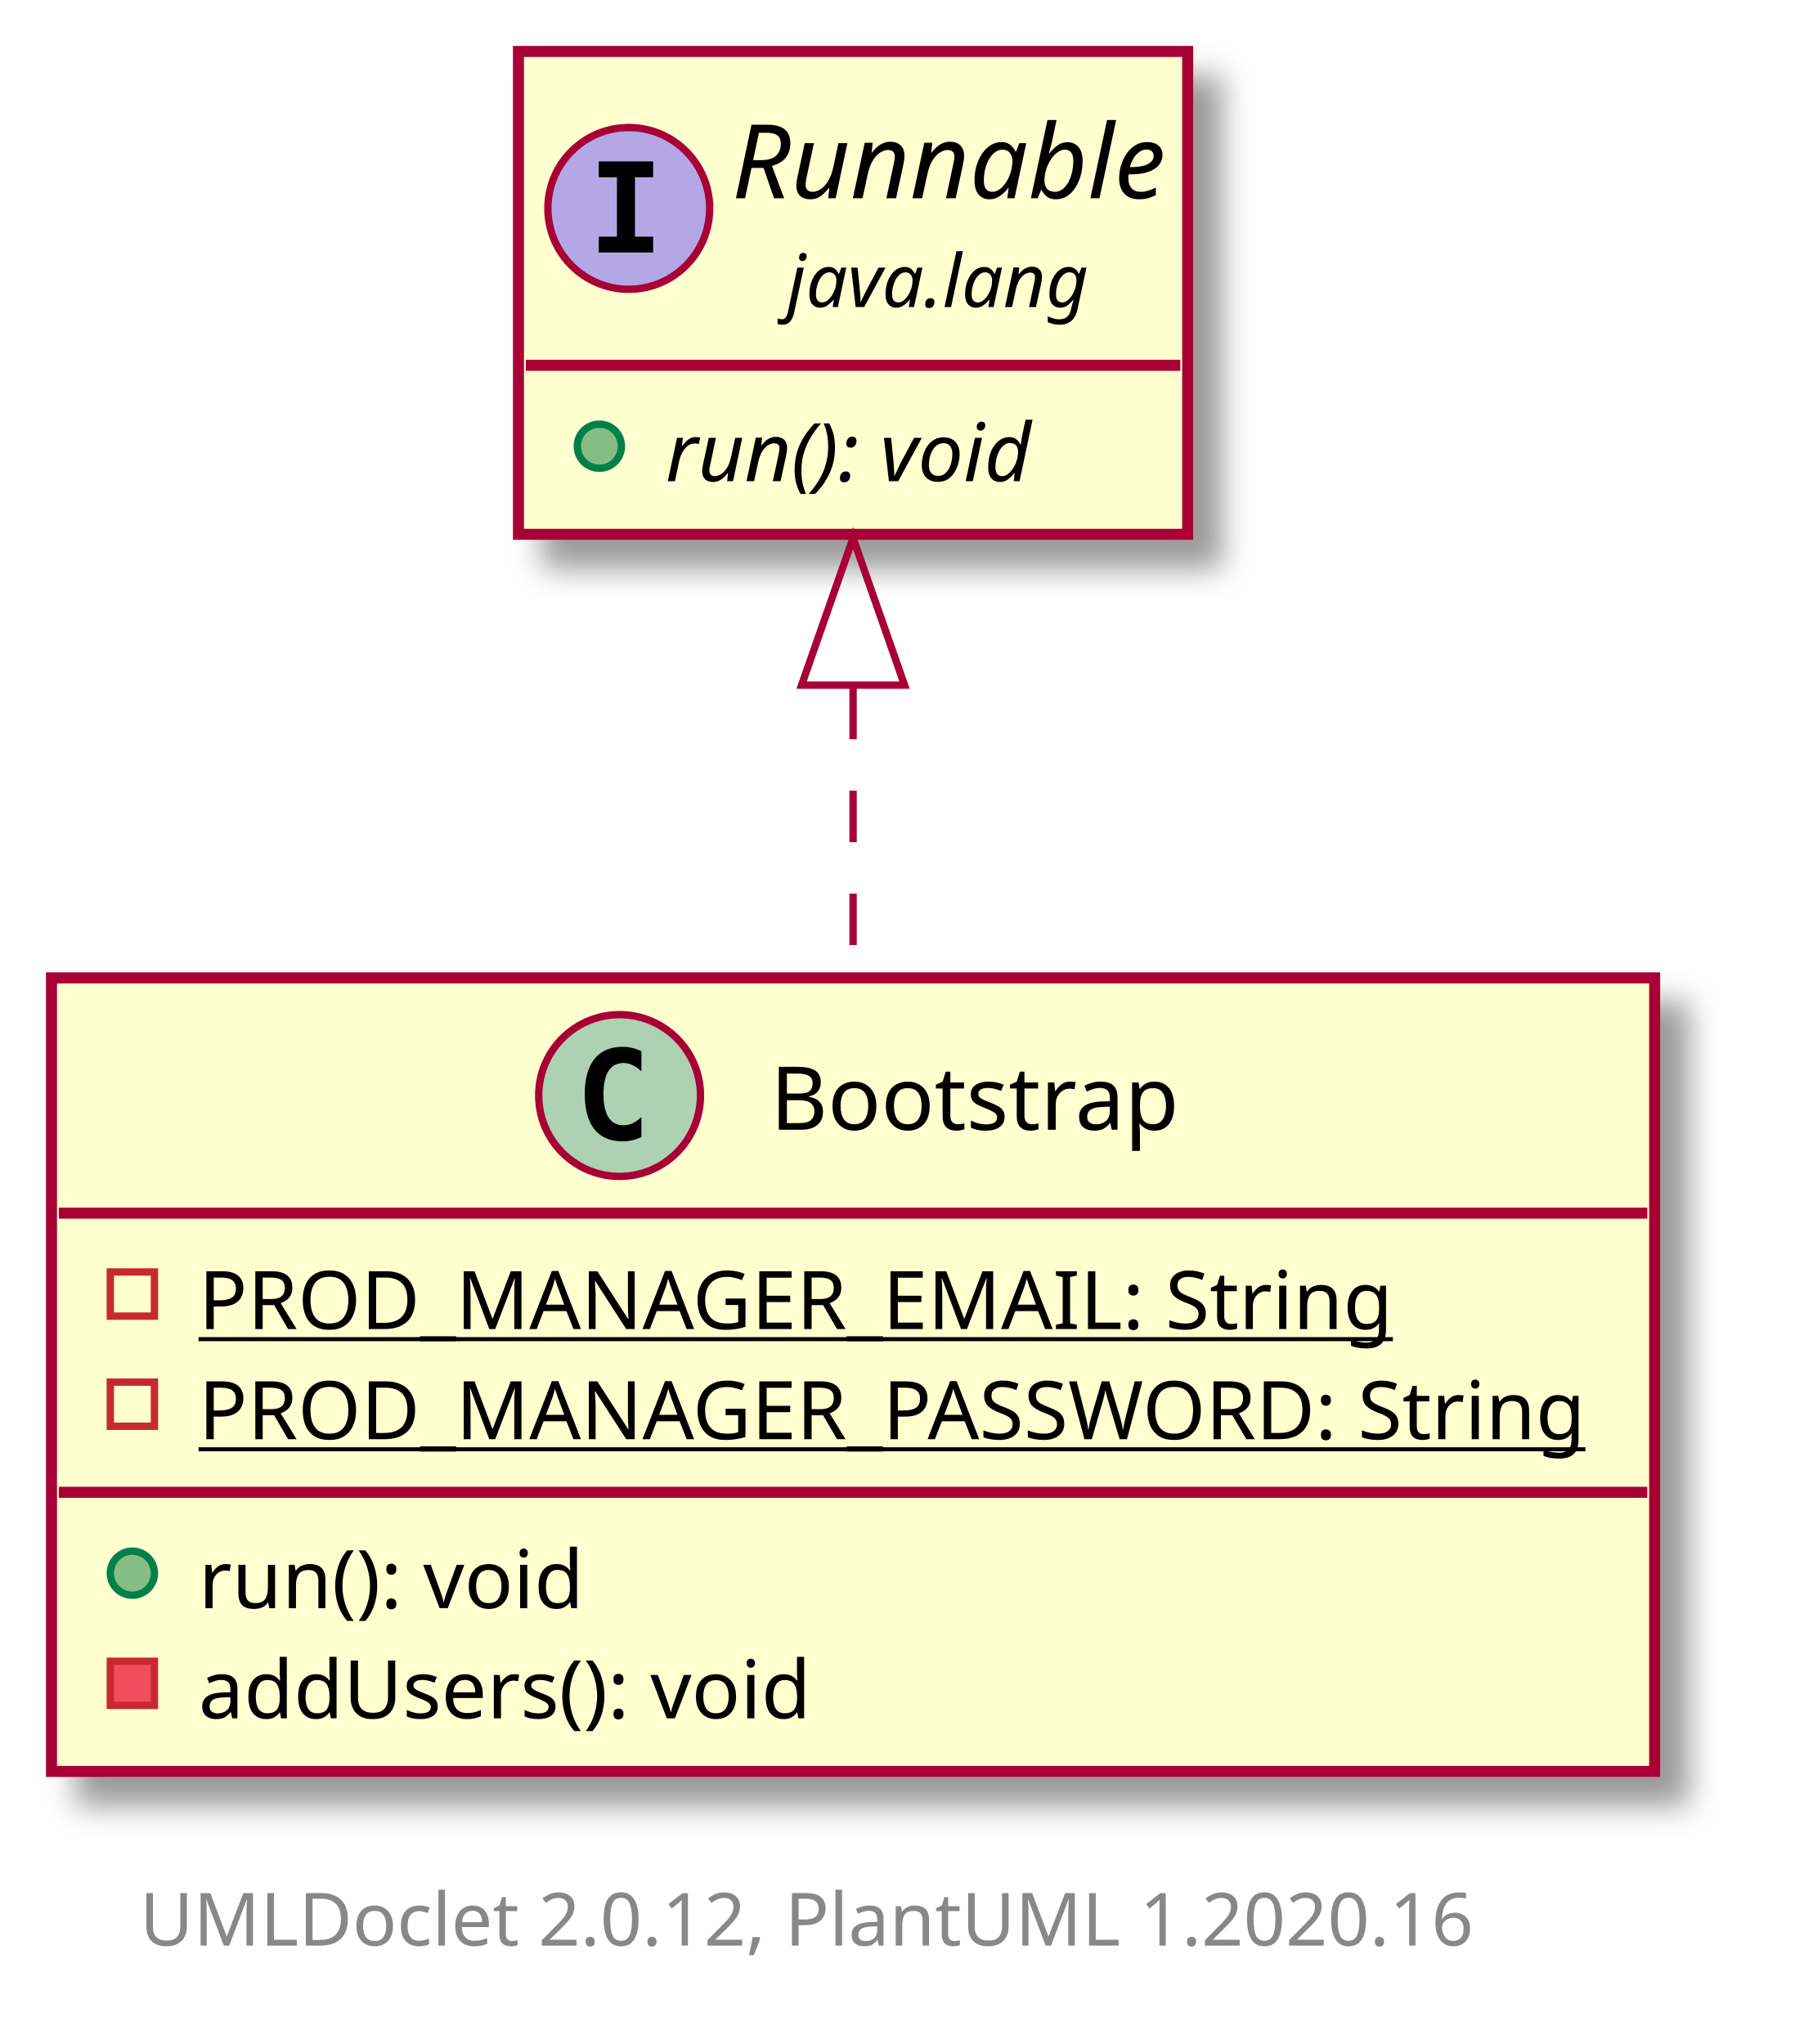
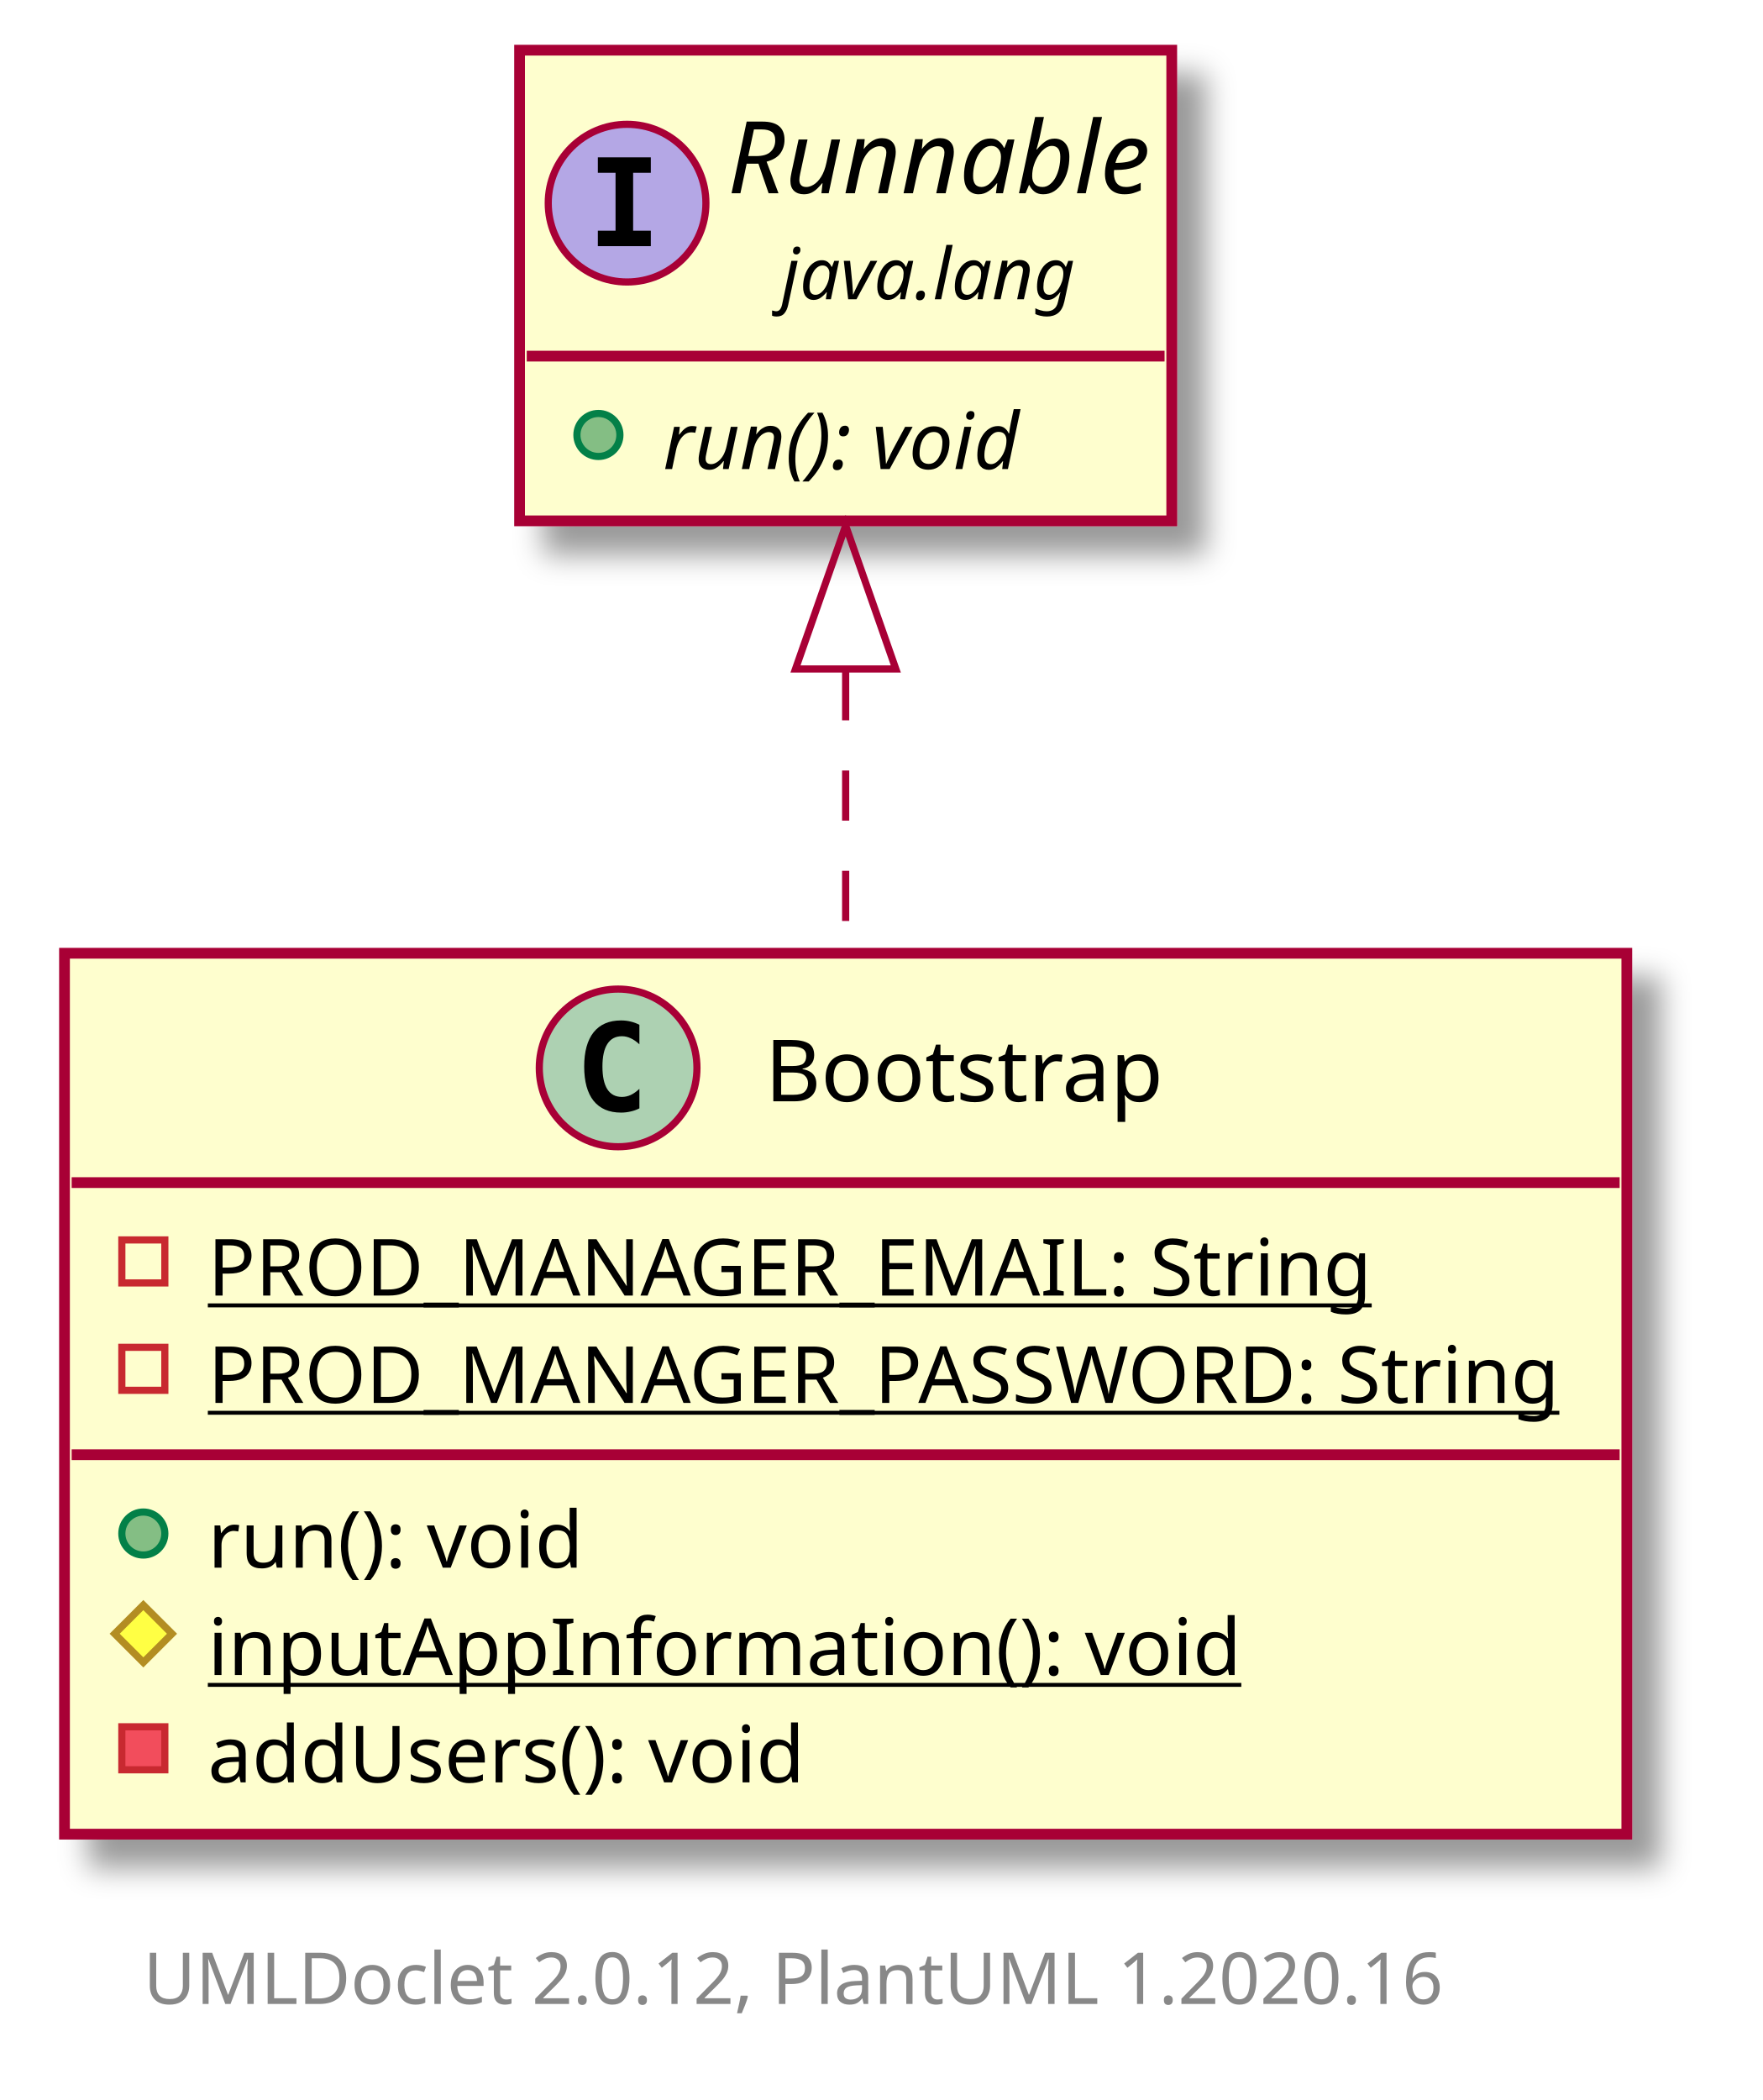
- <svg xmlns="http://www.w3.org/2000/svg" xmlns:xlink="http://www.w3.org/1999/xlink" contentScriptType="application/ecmascript" contentStyleType="text/css" height="278px" preserveAspectRatio="none" style="width:244px;height:278px;" version="1.1" viewBox="0 0 244 278" width="244px" zoomAndPan="magnify">
+ <svg xmlns="http://www.w3.org/2000/svg" xmlns:xlink="http://www.w3.org/1999/xlink" contentScriptType="application/ecmascript" contentStyleType="text/css" height="293px" preserveAspectRatio="none" style="width:246px;height:293px;" version="1.1" viewBox="0 0 246 293" width="246px" zoomAndPan="magnify">
  <defs>
-     <filter height="300%" id="f11keght2wbs83" width="300%" x="-1" y="-1">
+     <filter height="300%" id="fiu23lhjymbl3" width="300%" x="-1" y="-1">
      <feGaussianBlur result="blurOut" stdDeviation="2.0" />
      <feColorMatrix in="blurOut" result="blurOut2" type="matrix" values="0 0 0 0 0 0 0 0 0 0 0 0 0 0 0 0 0 0 .4 0" />
      <feOffset dx="4.0" dy="4.0" in="blurOut2" result="blurOut3" />
      <feBlend in="SourceGraphic" in2="blurOut3" mode="normal" />
    </filter>
  </defs>
  <g>
    <a href="Bootstrap.html" target="_top" title="Bootstrap.html" xlink:actuate="onRequest" xlink:href="Bootstrap.html" xlink:show="new" xlink:title="Bootstrap.html" xlink:type="simple">
-       <rect codeLine="5" fill="#FEFECE" filter="url(#f11keght2wbs83)" height="107.928" id="Bootstrap" style="stroke: #A80036; stroke-width: 1.5;" width="218" x="7" y="133" />
-       <ellipse cx="84.25" cy="149" fill="#ADD1B2" rx="11" ry="11" style="stroke: #A80036; stroke-width: 1.0;" />
-       <path d="M87.219,154.641 Q86.641,154.938 86,155.078 Q85.359,155.234 84.656,155.234 Q82.156,155.234 80.828,153.594 Q79.516,151.938 79.516,148.812 Q79.516,145.688 80.828,144.031 Q82.156,142.375 84.656,142.375 Q85.359,142.375 86,142.531 Q86.656,142.688 87.219,142.984 L87.219,145.703 Q86.594,145.125 86,144.859 Q85.406,144.578 84.781,144.578 Q83.438,144.578 82.75,145.656 Q82.062,146.719 82.062,148.812 Q82.062,150.906 82.75,151.984 Q83.438,153.047 84.781,153.047 Q85.406,153.047 86,152.781 Q86.594,152.5 87.219,151.922 L87.219,154.641 Z " />
-       <text fill="#000000" font-family="sans-serif" font-size="12" lengthAdjust="spacingAndGlyphs" textLength="55" x="104.75" y="153.656">Bootstrap</text>
-       <line style="stroke: #A80036; stroke-width: 1.5;" x1="8" x2="224" y1="165" y2="165" />
-       <rect fill="none" height="6" style="stroke: #C82930; stroke-width: 1.0;" width="6" x="15" y="173" />
-       <text fill="#000000" font-family="sans-serif" font-size="11" lengthAdjust="spacingAndGlyphs" text-decoration="underline" textLength="165" x="27" y="180.759">PROD_MANAGER_EMAIL: String</text>
-       <rect fill="none" height="6" style="stroke: #C82930; stroke-width: 1.0;" width="6" x="15" y="187.982" />
-       <text fill="#000000" font-family="sans-serif" font-size="11" lengthAdjust="spacingAndGlyphs" text-decoration="underline" textLength="192" x="27" y="195.741">PROD_MANAGER_PASSWORD: String</text>
-       <line style="stroke: #A80036; stroke-width: 1.5;" x1="8" x2="224" y1="202.964" y2="202.964" />
-       <ellipse cx="18" cy="213.964" fill="#84BE84" rx="3" ry="3" style="stroke: #038048; stroke-width: 1.0;" />
-       <text fill="#000000" font-family="sans-serif" font-size="11" lengthAdjust="spacingAndGlyphs" textLength="54" x="27" y="218.723">run(): void</text>
-       <rect fill="#F24D5C" height="6" style="stroke: #C82930; stroke-width: 1.0;" width="6" x="15" y="225.946" />
-       <text fill="#000000" font-family="sans-serif" font-size="11" lengthAdjust="spacingAndGlyphs" textLength="84" x="27" y="233.705">addUsers(): void</text>
+       <rect codeLine="5" fill="#FEFECE" filter="url(#fiu23lhjymbl3)" height="122.909" id="Bootstrap" style="stroke: #A80036; stroke-width: 1.5;" width="218" x="9" y="133" />
+       <ellipse cx="86.25" cy="149" fill="#ADD1B2" rx="11" ry="11" style="stroke: #A80036; stroke-width: 1.0;" />
+       <path d="M89.219,154.641 Q88.641,154.938 88,155.078 Q87.359,155.234 86.656,155.234 Q84.156,155.234 82.828,153.594 Q81.516,151.938 81.516,148.812 Q81.516,145.688 82.828,144.031 Q84.156,142.375 86.656,142.375 Q87.359,142.375 88,142.531 Q88.656,142.688 89.219,142.984 L89.219,145.703 Q88.594,145.125 88,144.859 Q87.406,144.578 86.781,144.578 Q85.438,144.578 84.75,145.656 Q84.062,146.719 84.062,148.812 Q84.062,150.906 84.75,151.984 Q85.438,153.047 86.781,153.047 Q87.406,153.047 88,152.781 Q88.594,152.5 89.219,151.922 L89.219,154.641 Z " />
+       <text fill="#000000" font-family="sans-serif" font-size="12" lengthAdjust="spacingAndGlyphs" textLength="55" x="106.75" y="153.656">Bootstrap</text>
+       <line style="stroke: #A80036; stroke-width: 1.5;" x1="10" x2="226" y1="165" y2="165" />
+       <rect fill="none" height="6" style="stroke: #C82930; stroke-width: 1.0;" width="6" x="17" y="173" />
+       <text fill="#000000" font-family="sans-serif" font-size="11" lengthAdjust="spacingAndGlyphs" text-decoration="underline" textLength="165" x="29" y="180.759">PROD_MANAGER_EMAIL: String</text>
+       <rect fill="none" height="6" style="stroke: #C82930; stroke-width: 1.0;" width="6" x="17" y="187.982" />
+       <text fill="#000000" font-family="sans-serif" font-size="11" lengthAdjust="spacingAndGlyphs" text-decoration="underline" textLength="192" x="29" y="195.741">PROD_MANAGER_PASSWORD: String</text>
+       <line style="stroke: #A80036; stroke-width: 1.5;" x1="10" x2="226" y1="202.964" y2="202.964" />
+       <ellipse cx="20" cy="213.964" fill="#84BE84" rx="3" ry="3" style="stroke: #038048; stroke-width: 1.0;" />
+       <text fill="#000000" font-family="sans-serif" font-size="11" lengthAdjust="spacingAndGlyphs" textLength="54" x="29" y="218.723">run(): void</text>
+       <polygon fill="#FFFF44" points="20,223.946,24,227.946,20,231.946,16,227.946" style="stroke: #B38D22; stroke-width: 1.0;" />
+       <text fill="#000000" font-family="sans-serif" font-size="11" lengthAdjust="spacingAndGlyphs" text-decoration="underline" textLength="148" x="29" y="233.705">inputAppInformation(): void</text>
+       <rect fill="#F24D5C" height="6" style="stroke: #C82930; stroke-width: 1.0;" width="6" x="17" y="240.928" />
+       <text fill="#000000" font-family="sans-serif" font-size="11" lengthAdjust="spacingAndGlyphs" textLength="84" x="29" y="248.686">addUsers(): void</text>
    </a>
-     <rect codeLine="12" fill="#FEFECE" filter="url(#f11keght2wbs83)" height="65.67" id="java.lang.Runnable" style="stroke: #A80036; stroke-width: 1.5;" width="91" x="70.5" y="7" />
-     <ellipse cx="85.5" cy="28.344" fill="#B4A7E5" rx="11" ry="11" style="stroke: #A80036; stroke-width: 1.0;" />
-     <path d="M81.422,24.11 L81.422,21.953 L88.812,21.953 L88.812,24.11 L86.344,24.11 L86.344,32.188 L88.812,32.188 L88.812,34.344 L81.422,34.344 L81.422,32.188 L83.891,32.188 L83.891,24.11 L81.422,24.11 Z " />
-     <text fill="#000000" font-family="sans-serif" font-size="14" font-style="italic" lengthAdjust="spacingAndGlyphs" textLength="59" x="99.5" y="26.966">Runnable</text>
-     <text fill="#000000" font-family="sans-serif" font-size="10" font-style="italic" lengthAdjust="spacingAndGlyphs" textLength="44" x="107" y="41.758">java.lang</text>
-     <line style="stroke: #A80036; stroke-width: 1.5;" x1="71.5" x2="160.5" y1="49.688" y2="49.688" />
-     <ellipse cx="81.5" cy="60.688" fill="#84BE84" rx="3" ry="3" style="stroke: #038048; stroke-width: 1.0;" />
-     <text fill="#000000" font-family="sans-serif" font-size="11" font-style="italic" lengthAdjust="spacingAndGlyphs" textLength="48" x="90.5" y="65.447">run(): void</text>
-     <path codeLine="16" d="M116,93.54 C116,106.33 116,120.02 116,132.84 " fill="none" id="java.lang.Runnable-backto-Bootstrap" style="stroke: #A80036; stroke-width: 1.0; stroke-dasharray: 7.0,7.0;" />
-     <polygon fill="none" points="109,93.18,116,73.18,123,93.18,109,93.18" style="stroke: #A80036; stroke-width: 1.0;" />
-     <text fill="#888888" font-family="sans-serif" font-size="10" lengthAdjust="spacingAndGlyphs" textLength="188" x="19" y="264.618">UMLDoclet 2.0.12, PlantUML 1.2020.16</text>
+     <rect codeLine="13" fill="#FEFECE" filter="url(#fiu23lhjymbl3)" height="65.67" id="java.lang.Runnable" style="stroke: #A80036; stroke-width: 1.5;" width="91" x="72.5" y="7" />
+     <ellipse cx="87.5" cy="28.344" fill="#B4A7E5" rx="11" ry="11" style="stroke: #A80036; stroke-width: 1.0;" />
+     <path d="M83.422,24.11 L83.422,21.953 L90.812,21.953 L90.812,24.11 L88.344,24.11 L88.344,32.188 L90.812,32.188 L90.812,34.344 L83.422,34.344 L83.422,32.188 L85.891,32.188 L85.891,24.11 L83.422,24.11 Z " />
+     <text fill="#000000" font-family="sans-serif" font-size="14" font-style="italic" lengthAdjust="spacingAndGlyphs" textLength="59" x="101.5" y="26.966">Runnable</text>
+     <text fill="#000000" font-family="sans-serif" font-size="10" font-style="italic" lengthAdjust="spacingAndGlyphs" textLength="44" x="109" y="41.758">java.lang</text>
+     <line style="stroke: #A80036; stroke-width: 1.5;" x1="73.5" x2="162.5" y1="49.688" y2="49.688" />
+     <ellipse cx="83.5" cy="60.688" fill="#84BE84" rx="3" ry="3" style="stroke: #038048; stroke-width: 1.0;" />
+     <text fill="#000000" font-family="sans-serif" font-size="11" font-style="italic" lengthAdjust="spacingAndGlyphs" textLength="48" x="92.5" y="65.447">run(): void</text>
+     <path codeLine="17" d="M118,93.5 C118,106.19 118,119.85 118,132.89 " fill="none" id="java.lang.Runnable-backto-Bootstrap" style="stroke: #A80036; stroke-width: 1.0; stroke-dasharray: 7.0,7.0;" />
+     <polygon fill="none" points="111,93.34,118,73.34,125,93.34,111,93.34" style="stroke: #A80036; stroke-width: 1.0;" />
+     <text fill="#888888" font-family="sans-serif" font-size="10" lengthAdjust="spacingAndGlyphs" textLength="188" x="20" y="279.599">UMLDoclet 2.0.12, PlantUML 1.2020.16</text>
  </g>
</svg>
